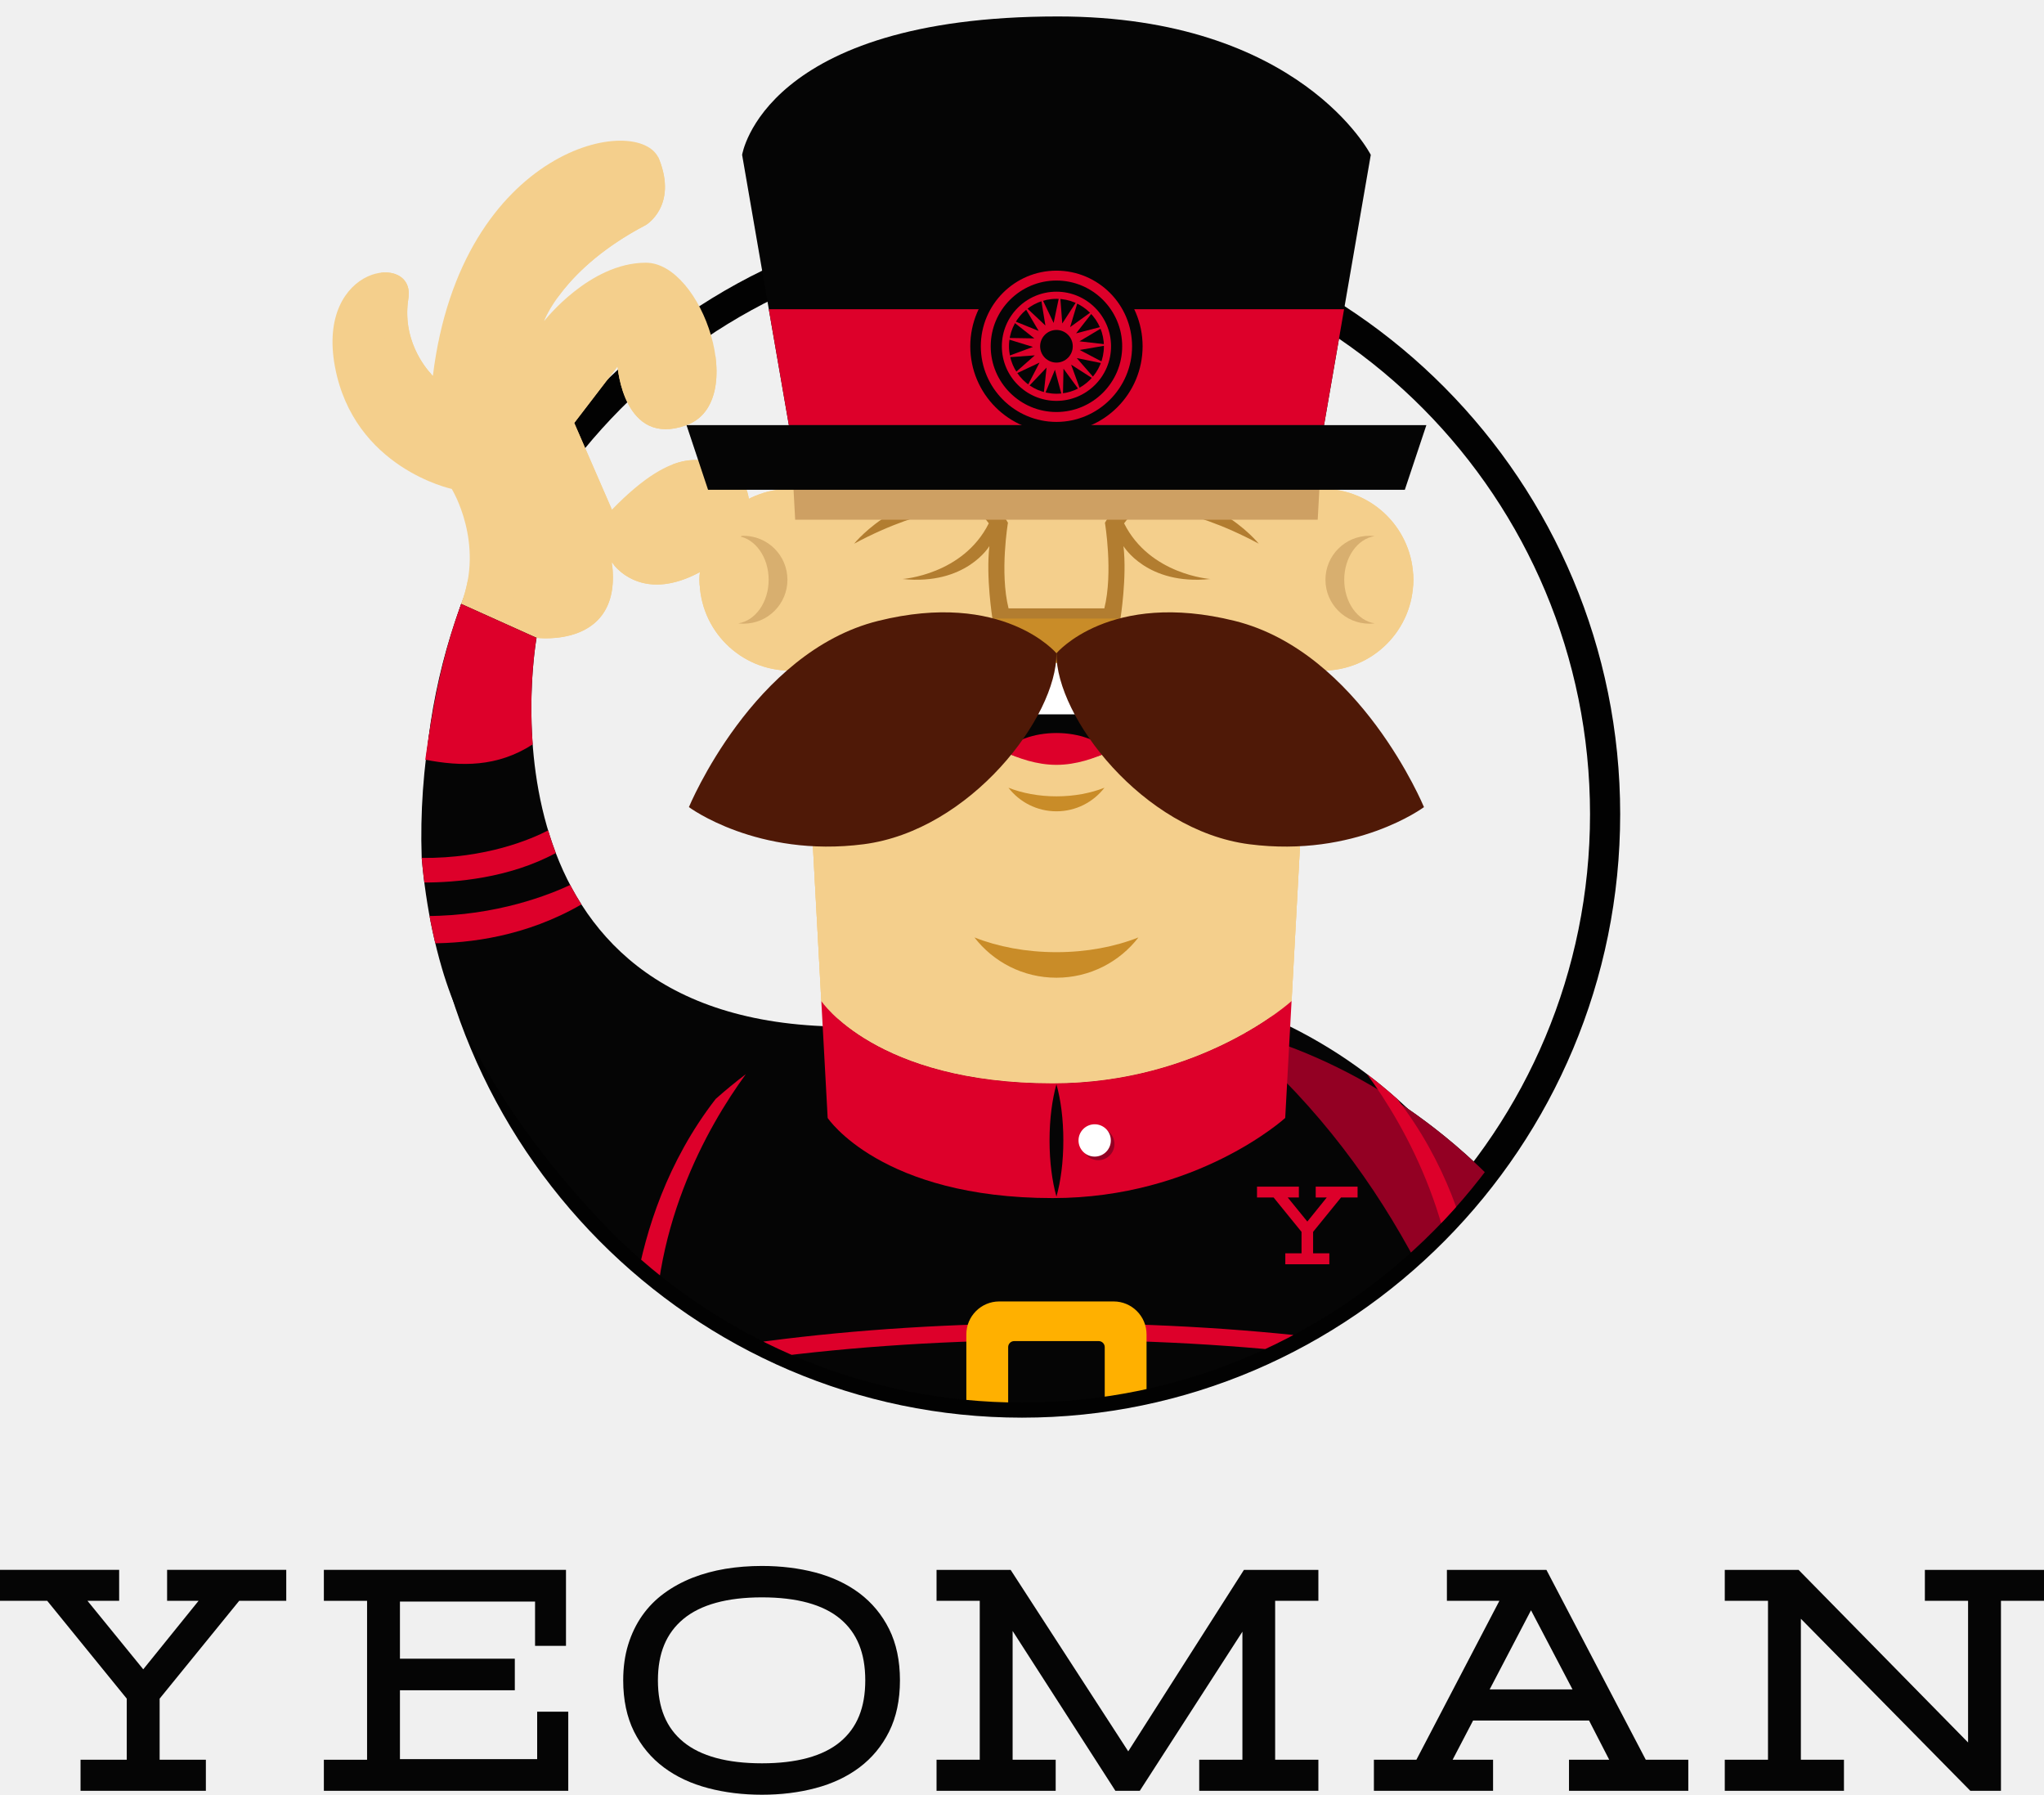
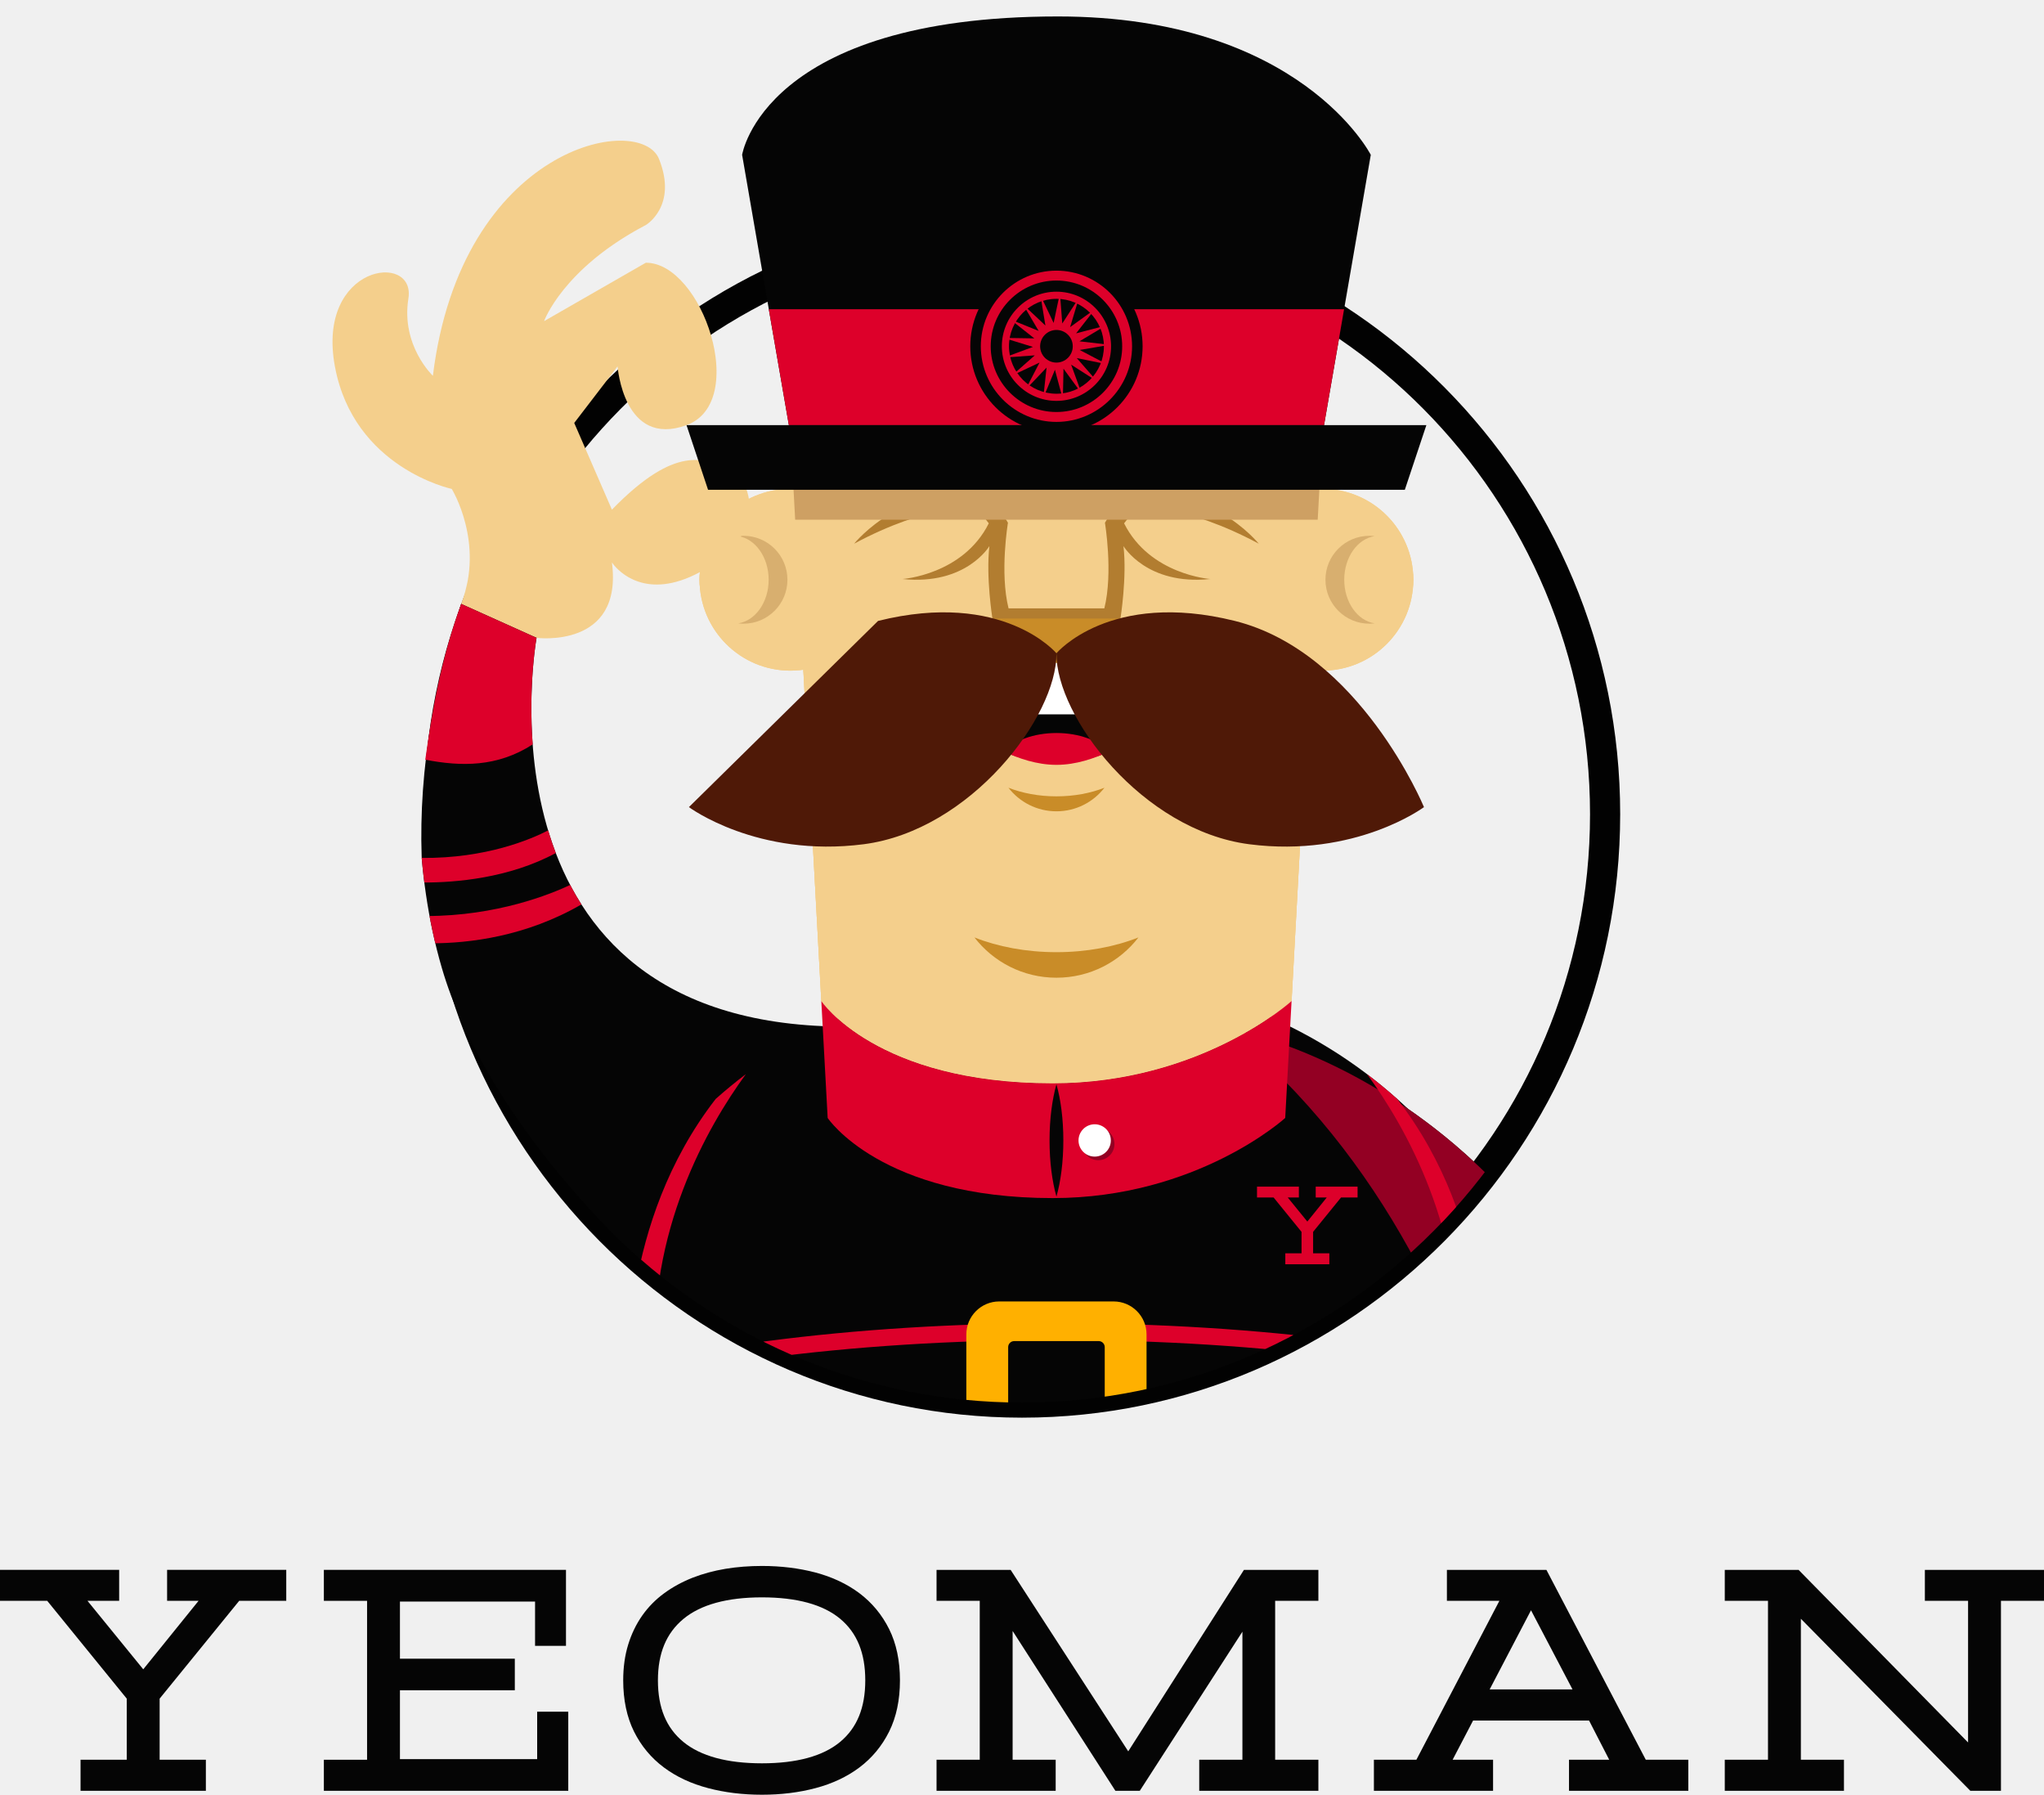
- <svg xmlns="http://www.w3.org/2000/svg" xmlns:xlink="http://www.w3.org/1999/xlink" version="1.1" id="Camada_1" x="0px" y="0px" width="338.924px" height="297.531px" viewBox="0 0 338.924 297.531" enable-background="new 0 0 338.924 297.531" xml:space="preserve">
-   <g>
-     <g>
-       <polygon fill="#050505" points="27.708,265.385 32.924,265.385 23.753,276.739 14.506,265.385 19.757,265.385 19.757,260.251     0,260.251 0,265.385 7.83,265.385 21.017,281.6 21.017,291.731 13.356,291.731 13.356,296.879 34.136,296.879 34.136,291.731     26.47,291.731 26.47,281.6 39.661,265.385 47.465,265.385 47.465,260.251 27.708,260.251   " />
-       <polygon fill="#050505" points="89.07,291.629 66.316,291.629 66.316,280.211 85.363,280.211 85.363,274.979 66.316,274.979     66.316,265.508 88.72,265.508 88.72,272.849 93.848,272.849 93.848,260.251 53.702,260.251 53.702,265.385 60.866,265.385     60.866,291.731 53.702,291.731 53.702,296.879 94.225,296.879 94.225,283.765 89.07,283.765   " />
-       <path fill="#050505" d="M143.474,278.565c0,4.534-1.362,7.875-4.171,10.21c-2.83,2.354-7.191,3.547-12.959,3.547    c-5.785,0-10.173-1.194-13.039-3.549c-2.837-2.333-4.213-5.674-4.213-10.208c0-4.483,1.38-7.811,4.218-10.17    c2.866-2.38,7.251-3.585,13.034-3.585c5.771,0,10.132,1.192,12.957,3.543C142.111,270.694,143.474,274.036,143.474,278.565     M142.493,264.116c-2.061-1.543-4.518-2.695-7.29-3.428c-2.734-0.719-5.719-1.084-8.859-1.084c-2.091,0-4.131,0.157-6.056,0.475    c-1.939,0.323-3.778,0.823-5.472,1.487c-1.721,0.685-3.293,1.543-4.672,2.554c-1.415,1.028-2.645,2.275-3.653,3.705    c-1.001,1.427-1.784,3.048-2.329,4.818c-0.548,1.774-0.826,3.765-0.826,5.922c0,3.244,0.604,6.104,1.794,8.498    c1.191,2.389,2.861,4.391,4.967,5.955c2.062,1.538,4.53,2.689,7.339,3.423c2.746,0.724,5.744,1.09,8.908,1.09    c3.147,0,6.13-0.366,8.859-1.09c2.788-0.733,5.242-1.888,7.29-3.423c2.086-1.564,3.749-3.566,4.938-5.957    c1.191-2.385,1.794-5.248,1.794-8.496c0-3.25-0.603-6.107-1.794-8.495C146.242,267.685,144.579,265.681,142.493,264.116" />
-       <polygon fill="#050505" points="187.078,290.338 167.577,260.254 155.292,260.254 155.292,265.383 162.457,265.383     162.457,291.731 155.292,291.731 155.292,296.879 175.047,296.879 175.047,291.731 167.907,291.731 167.907,270.382     184.947,296.879 188.994,296.879 206.01,270.499 206.01,291.731 198.848,291.731 198.848,296.879 218.605,296.879     218.605,291.731 211.438,291.731 211.438,265.383 218.605,265.383 218.605,260.254 206.264,260.254   " />
-       <path fill="#050505" d="M247.006,280.072l6.857-13.12l6.883,13.12H247.006z M256.418,260.254h-16.5v5.131h8.701l-13.76,26.346    h-7.047v5.151h19.76v-5.151h-6.707l3.396-6.505h19.225l3.346,6.505h-6.67v5.151h19.783v-5.151h-7.051L256.418,260.254z" />
-       <polygon fill="#050505" points="319.17,260.254 319.17,265.385 326.334,265.385 326.334,288.867 298.232,260.254 285.992,260.254     285.992,265.385 293.158,265.385 293.158,291.731 285.992,291.731 285.992,296.882 305.754,296.882 305.754,291.731     298.611,291.731 298.611,268.359 326.711,296.882 331.787,296.882 331.787,265.385 338.924,265.385 338.924,260.254   " />
+ <svg xmlns="http://www.w3.org/2000/svg" xmlns:xlink="http://www.w3.org/1999/xlink" width="338.924" height="297.531">
+   <g fill="#050505">
+     <polygon points="27.708,265.385 32.924,265.385 23.753,276.739 14.506,265.385 19.757,265.385 19.757,260.251 0,260.251 0,265.385 7.83,265.385 21.017,281.6 21.017,291.731 13.356,291.731 13.356,296.879 34.136,296.879 34.136,291.731 26.47,291.731 26.47,281.6 39.661,265.385 47.465,265.385 47.465,260.251 27.708,260.251" />
+     <polygon points="89.07,291.629 66.316,291.629 66.316,280.211 85.363,280.211 85.363,274.979 66.316,274.979 66.316,265.508 88.72,265.508 88.72,272.849 93.848,272.849 93.848,260.251 53.702,260.251 53.702,265.385 60.866,265.385 60.866,291.731 53.702,291.731 53.702,296.879 94.225,296.879 94.225,283.765 89.07,283.765" />
+     <path d="M143.474 278.565c0 4.534-1.362 7.875-4.171 10.21-2.83 2.354-7.191 3.547-12.959 3.547-5.785 0-10.173-1.194-13.039-3.549-2.837-2.333-4.213-5.674-4.213-10.208 0-4.483 1.38-7.811 4.218-10.17 2.866-2.38 7.251-3.585 13.034-3.585 5.771 0 10.132 1.192 12.957 3.543 2.81 2.341 4.173 5.683 4.173 10.212m-.981-14.449c-2.061-1.543-4.518-2.695-7.29-3.428-2.734-.719-5.719-1.084-8.859-1.084-2.091 0-4.131.157-6.056.475-1.939.323-3.778.823-5.472 1.487-1.721.685-3.293 1.543-4.672 2.554-1.415 1.028-2.645 2.275-3.653 3.705-1.001 1.427-1.784 3.048-2.329 4.818-.548 1.774-.826 3.765-.826 5.922 0 3.244.604 6.104 1.794 8.498 1.191 2.389 2.861 4.391 4.967 5.955 2.062 1.538 4.53 2.689 7.339 3.423 2.746.724 5.744 1.09 8.908 1.09 3.147 0 6.13-.366 8.859-1.09 2.788-.733 5.242-1.888 7.29-3.423 2.086-1.564 3.749-3.566 4.938-5.957 1.191-2.385 1.794-5.248 1.794-8.496 0-3.25-.603-6.107-1.794-8.495-1.189-2.385-2.852-4.389-4.938-5.954" />
+     <polygon points="187.078,290.338 167.577,260.254 155.292,260.254 155.292,265.383 162.457,265.383 162.457,291.731 155.292,291.731 155.292,296.879 175.047,296.879 175.047,291.731 167.907,291.731 167.907,270.382 184.947,296.879 188.994,296.879 206.01,270.499 206.01,291.731 198.848,291.731 198.848,296.879 218.605,296.879 218.605,291.731 211.438,291.731 211.438,265.383 218.605,265.383 218.605,260.254 206.264,260.254" />
+     <path d="M247.006 280.072l6.857-13.12 6.883 13.12h-13.74zm9.412-19.818h-16.5v5.131h8.701l-13.76 26.346h-7.047v5.151h19.76v-5.151h-6.707l3.396-6.505h19.225l3.346 6.505h-6.67v5.151h19.783v-5.151h-7.051l-16.476-31.477z" />
+     <polygon points="319.17,260.254 319.17,265.385 326.334,265.385 326.334,288.867 298.232,260.254 285.992,260.254 285.992,265.385 293.158,265.385 293.158,291.731 285.992,291.731 285.992,296.882 305.754,296.882 305.754,291.731 298.611,291.731 298.611,268.359 326.711,296.882 331.787,296.882 331.787,265.385 338.924,265.385 338.924,260.254" />
+   </g>
+   <path fill="#020202" d="M169.461 235.02c-54.69 0-99.186-44.88-99.186-100.045 0-55.163 44.495-100.041 99.186-100.041 54.691 0 99.188 44.878 99.188 100.041-.001 55.165-44.497 100.045-99.188 100.045zm0-195.086c-51.934 0-94.186 42.635-94.186 95.041 0 52.408 42.252 95.045 94.186 95.045 51.936 0 94.188-42.637 94.188-95.045-.001-52.406-42.253-95.041-94.188-95.041z" />
+   <defs>
+     <path id="a" d="M223.586 54.141v-.256l5.641-28.21s-12.537-28.837-54.537-25.389c-42.002 3.448-47.33 13.165-54.226 24.762l4.074 18.493-7.836 5.015s-2.821-8.463-7.209-8.776c0 0 6.582-9.403 1.881-15.985-4.702-6.583-29.777-5.956-39.494 27.269 0 0-1.253-10.03-5.328-10.03s-19.12 5.329-15.045 21c4.074 15.672 18.18 20.374 22.881 22.254 0 0 2.193 2.821 1.254 6.582-.494 1.975-11.868 37.133-2.368 69.633 7.095 24.27 29.774 45.357 29.774 45.357 17.322 16.523 40.693 26.658 66.413 26.658 53.395 0 96.688-43.67 96.688-97.545-.001-33.635-16.883-63.297-42.563-80.832z" />
+   </defs>
+   <clipPath id="b">
+     <use xlink:href="#a" overflow="visible" />
+   </clipPath>
+   <g clip-path="url(#b)">
+     <path fill="#F4CF8C" d="M281.574 280.104s1.611 21.884-4.326 26.259c0 0-1.25 8.75-9.688 9.061 0 0-1.875 5.002-10.625 2.5-8.75-2.5-16.25-28.125-16.25-28.125s26.465-22.515 40.889-9.695z" />
+     <path fill="#050505" d="M203.561 170.528s70.271 11.314 78.014 109.576c0 0-13.102 8.337-26.799 8.933-.001.001 1.191-75.63-51.215-118.509z" />
+     <g fill="#DD002A">
+       <path d="M272.746 236.849c-3.832 1.867-11.969 5.08-24.627 6.383.445 1.627.863 3.234 1.25 4.816 4.988-.754 14.07-2.602 24.814-6.932-.464-1.449-.941-2.877-1.437-4.267zM244.652 231.989c.549 1.59 1.068 3.17 1.559 4.734 4.617-.469 14.965-1.93 24.133-6.082-.639-1.537-1.301-3.027-1.977-4.486-3.371 1.553-10.844 4.313-23.715 5.834zM281.574 280.104c-.709-8.996-1.945-17.256-3.602-24.852-5.326 3.303-13.848 7.314-25.383 8.855 2.342 14.863 2.186 24.929 2.186 24.929 13.698-.594 26.799-8.932 26.799-8.932z" />
    </g>
-     <path fill="#020202" d="M169.461,235.02c-54.69,0-99.186-44.88-99.186-100.045c0-55.163,44.495-100.041,99.186-100.041   c54.691,0,99.188,44.878,99.188,100.041C268.648,190.14,224.152,235.02,169.461,235.02z M169.461,39.934   c-51.934,0-94.186,42.635-94.186,95.041c0,52.408,42.252,95.045,94.186,95.045c51.936,0,94.188-42.637,94.188-95.045   C263.648,82.569,221.396,39.934,169.461,39.934z" />
-     <g>
-       <defs>
-         <path id="SVGID_1_" d="M223.586,54.141v-0.256l5.641-28.21c0,0-12.537-28.837-54.537-25.389     c-42.002,3.448-47.33,13.165-54.226,24.762l4.074,18.493l-7.836,5.015c0,0-2.821-8.463-7.209-8.776c0,0,6.582-9.403,1.881-15.985     c-4.702-6.583-29.777-5.956-39.494,27.269c0,0-1.253-10.03-5.328-10.03s-19.12,5.329-15.045,21     c4.074,15.672,18.18,20.374,22.881,22.254c0,0,2.193,2.821,1.254,6.582c-0.494,1.975-11.868,37.133-2.368,69.633     c7.095,24.27,29.774,45.357,29.774,45.357c17.322,16.523,40.693,26.658,66.413,26.658c53.395,0,96.688-43.67,96.688-97.545     C266.148,101.338,249.266,71.676,223.586,54.141z" />
-       </defs>
-       <clipPath id="SVGID_2_">
-         <use xlink:href="#SVGID_1_" overflow="visible" />
-       </clipPath>
-       <g clip-path="url(#SVGID_2_)">
-         <path fill="#F4CF8C" d="M281.574,280.104c0,0,1.611,21.884-4.326,26.259c0,0-1.25,8.75-9.688,9.061c0,0-1.875,5.002-10.625,2.5     c-8.75-2.5-16.25-28.125-16.25-28.125S267.15,267.284,281.574,280.104z" />
-         <path fill="#050505" d="M203.561,170.528c0,0,70.271,11.314,78.014,109.576c0,0-13.102,8.337-26.799,8.933     C254.775,289.038,255.967,213.407,203.561,170.528z" />
-         <g>
-           <path fill="#DD002A" d="M272.746,236.849c-3.832,1.867-11.969,5.08-24.627,6.383c0.445,1.627,0.863,3.234,1.25,4.816      c4.988-0.754,14.07-2.602,24.814-6.932C273.719,239.667,273.242,238.239,272.746,236.849z" />
-           <path fill="#DD002A" d="M244.652,231.989c0.549,1.59,1.068,3.17,1.559,4.734c4.617-0.469,14.965-1.93,24.133-6.082      c-0.639-1.537-1.301-3.027-1.977-4.486C264.996,227.708,257.523,230.468,244.652,231.989z" />
-           <path fill="#DD002A" d="M281.574,280.104c-0.709-8.996-1.945-17.256-3.602-24.852c-5.326,3.303-13.848,7.314-25.383,8.855      c2.342,14.863,2.186,24.929,2.186,24.929C268.473,288.442,281.574,280.104,281.574,280.104z" />
-         </g>
-         <g>
-           <g>
-             <circle fill="#F4CF8C" cx="131.07" cy="96.11" r="15.072" />
-             <circle fill="#F4CF8C" cx="131.07" cy="96.11" r="15.072" />
-             <path fill="#F4CF8C" d="M115.998,96.11c0,0.463,0.023,0.92,0.065,1.373c1.074-0.456,2.218-1.05,3.438-1.831       c7.143-4.563,7.354-10.004,5.759-13.452C119.82,84.474,115.998,89.845,115.998,96.11z" />
-             <circle fill="#F4CF8C" cx="123.283" cy="96.11" r="7.285" />
-             <g>
-               <path fill="#D8AF6F" d="M123.283,88.825c-0.296,0-0.585,0.022-0.871,0.057c2.84,0.431,5.042,3.5,5.042,7.228        c0,3.729-2.202,6.797-5.042,7.229c0.286,0.034,0.575,0.057,0.871,0.057c4.023,0,7.285-3.262,7.285-7.286        C130.568,92.087,127.307,88.825,123.283,88.825z" />
-               <path fill="#F4CF8C" d="M122.412,88.882c-0.226-0.035-0.453-0.057-0.686-0.057c-3.164,0-5.729,3.262-5.729,7.285        C115.998,92.382,118.8,89.313,122.412,88.882z" />
-               <path fill="#F4CF8C" d="M115.998,96.11c0,4.024,2.564,7.286,5.729,7.286c0.232,0,0.46-0.023,0.686-0.057        C118.8,102.908,115.998,99.839,115.998,96.11z" />
-             </g>
-           </g>
-           <g>
-             <circle fill="#F4CF8C" cx="219.277" cy="96.11" r="15.072" />
-             <circle fill="#F4CF8C" cx="219.277" cy="96.11" r="15.072" />
-             <circle fill="#F4CF8C" cx="227.063" cy="96.11" r="7.286" />
-             <g>
-               <path fill="#D8AF6F" d="M222.893,96.11c0-3.728,2.203-6.797,5.041-7.228c-0.285-0.035-0.574-0.057-0.871-0.057        c-4.023,0-7.285,3.262-7.285,7.285c0,4.024,3.262,7.286,7.285,7.286c0.297,0,0.586-0.023,0.871-0.057        C225.096,102.908,222.893,99.839,222.893,96.11z" />
-               <path fill="#F4CF8C" d="M234.35,96.11c0-4.023-2.566-7.285-5.729-7.285c-0.232,0-0.461,0.022-0.688,0.057        C231.547,89.313,234.35,92.382,234.35,96.11z" />
-               <path fill="#F4CF8C" d="M227.934,103.339c0.227,0.034,0.455,0.057,0.688,0.057c3.162,0,5.729-3.262,5.729-7.286        C234.35,99.839,231.547,102.908,227.934,103.339z" />
-             </g>
-           </g>
-         </g>
-         <g>
-           <path fill="#F4CF8C" d="M88.966,105.74c0,0,14.375,1.875,12.5-12.5c0,0,5,7.812,16.249,0.625      c11.251-7.187,5.312-16.562,2.188-16.874c-3.125-0.313-7.5-3.751-18.438,7.5l-6.25-14.375l7.188-9.375      c0,0,0.987,13.542,11.431,9.74c10.444-3.802,2.632-26.927-6.743-26.927S90.216,53.24,90.216,53.24s3.125-8.749,16.875-15.937      c0,0,5.312-3.125,2.187-10.938c-3.124-7.812-32.812-2.188-37.499,35.937c0,0-5.312-5-4.062-12.812s-15.312-5.625-12.188,11.25      c3.125,16.875,19.376,20.312,19.376,20.312s5.517,8.926,1.562,19.062C76.466,100.115,82.716,107.928,88.966,105.74z" />
-           <g>
-             <path fill="#F4CF8C" d="M117.715,93.865c11.251-7.187,5.312-16.562,2.188-16.874c-1.921-0.192-4.318-1.561-8.419,0.024       l3.684,7.585c0,0-0.757,10.849-12.867,8.073c0,0-0.127,0.427-0.443,1.077C103.229,95.359,108.268,99.902,117.715,93.865z" />
-             <path fill="#F4CF8C" d="M101.57,94.298c-1.872,3.36-8.364,9.813-23.969,1.769c-0.297,1.406-0.578,2.656-1.136,4.049       c0,0,6.25,7.813,12.5,5.625C88.966,105.74,102.612,107.514,101.57,94.298z" />
-           </g>
-           <path fill="#F4CF8C" d="M102.403,60.741c0,0,0.987,13.542,11.431,9.74c4.271-1.555,5.488-6.341,4.795-11.456      c-2.606,2.697-10.653,9.542-13.805-4.954L90.442,70.723l-11.354,6.56l14.129-3.532l8.248,10.74l-6.25-14.375L102.403,60.741z" />
-           <path fill="#F4CF8C" d="M92.568,49.178c2.327-3.201,6.707-7.79,14.522-11.875c0,0,5.312-3.125,2.187-10.938      c-0.053-0.134-0.116-0.263-0.186-0.389c-0.741,2.364-2.188,5.18-5.024,7.152c-5.804,4.038-26.492,18.417-19.933,40.116      C84.135,73.246,81.48,59.82,92.568,49.178z" />
-           <path fill="#F4CF8C" d="M71.482,61.997c-1.098-1.191-4.837-5.816-3.767-12.506c0.494-3.086-1.795-4.604-4.549-4.28      c-0.49,8.401,0.667,25.425,17.184,30.305C80.351,75.516,74.095,72.543,71.482,61.997z" />
-         </g>
-         <path fill="#050505" d="M76.466,100.115l12.5,5.625c0,0-11.251,61.874,47.5,64.374c0,0,0.413,39.797-35.836,39.174     C100.63,209.288,52.72,171.231,76.466,100.115z" />
-         <path fill="#DD002A" d="M91.44,139.399c-0.191-0.566-0.372-1.135-0.543-1.703c-0.003-0.01-0.007-0.021-0.011-0.033     c-2.776,1.439-10.246,4.67-20.958,4.564c0.049,1.381,0.13,2.736,0.231,4.076c5.381,0.016,14.255-0.711,21.998-4.887     c-0.006-0.014-0.011-0.029-0.016-0.043c-0.223-0.584-0.431-1.17-0.631-1.758C91.487,139.544,91.464,139.472,91.44,139.399z" />
-         <path fill="#DD002A" d="M95.401,148.265c-0.296-0.514-0.579-1.031-0.853-1.553c-0.002-0.002-0.003-0.004-0.004-0.006     c-3.2,1.516-12.116,5.143-23.809,5.152c0.205,1.537,0.444,3.045,0.713,4.523c6.359,0.006,15.767-1.123,24.961-6.447     c-0.01-0.014-0.018-0.029-0.026-0.043c-0.322-0.506-0.63-1.018-0.929-1.533C95.438,148.327,95.42,148.296,95.401,148.265z" />
-         <path fill="#DD002A" d="M76.466,100.115c-3.394,9.297-4.824,17.829-5.949,25.829c5.943,1.146,11.942,1.254,17.81-2.539     c-0.747-10.02,0.64-17.665,0.64-17.665L76.466,100.115z" />
-         <g>
-           <g>
-             <path fill="#050505" d="M94.633,258.868l76.568,98.746c0,0,2.994,1.07,4.277-0.428v-98.318H94.633z" />
-           </g>
-           <g>
-             <path fill="#050505" d="M255.715,258.868l-76.57,98.746c0,0-2.992,1.07-4.277-0.428v-98.318H255.715z" />
-           </g>
-         </g>
-         <path fill="#050505" d="M210.42,168.544h-35.246h-35.248c-75.035,32.951-57.566,157.218-57.566,157.218h93.299v-56.826     l5.162,56.826h87.168C267.988,325.762,285.457,201.495,210.42,168.544z" />
-         <path fill="#F4CF8C" d="M240.686,289.799c0,0,7.5,25.625,16.25,28.125c8.75,2.502,10.625-2.5,10.625-2.5     c2.465-0.09,4.311-0.902,5.697-2.004c0.596-8.994,1-22.18-0.041-37.093C258.795,274.394,240.686,289.799,240.686,289.799z" />
-         <path fill="#930023" d="M273.646,284.2c-1.055-26.695-6.416-61.053-24.4-86.768c-21.543-23.008-45.686-26.904-45.686-26.904     c52.406,42.879,51.215,118.509,51.215,118.509C261.781,288.733,268.625,286.403,273.646,284.2z" />
-         <path fill="#DD002A" d="M85.395,245.972c-0.243,1.143-0.476,2.287-0.697,3.428c20.736-7.637,53.545-12.57,90.477-12.57     s69.738,4.934,90.475,12.57c-0.221-1.141-0.453-2.285-0.695-3.428c-20.771-7.494-53.26-12.318-89.779-12.318     C138.653,233.653,106.164,238.478,85.395,245.972z" />
-         <path fill="#DD002A" d="M89.502,230.278c-0.324,1.027-0.637,2.059-0.939,3.088c20.826-6.865,51.896-11.225,86.611-11.225     c34.715,0,65.785,4.359,86.609,11.225c-0.301-1.029-0.615-2.061-0.938-3.088c-20.818-6.689-51.479-10.918-85.672-10.918     C140.979,219.36,110.318,223.589,89.502,230.278z" />
-         <path fill="#DD002A" d="M118.669,182.185c-16.069,20.713-14.336,45.91-14.336,45.91l4.368-1.984     c-1.374-21.98,8.659-39.393,14.97-48.037C121.938,179.388,120.271,180.759,118.669,182.185z" />
-         <path fill="#DD002A" d="M226.676,178.073c6.311,8.645,16.344,26.057,14.971,48.037l4.367,1.984c0,0,1.734-25.197-14.336-45.908     C230.078,180.759,228.41,179.388,226.676,178.073z" />
-         <path fill="#DD002A" d="M175.658,268.937l5.162,56.826h87.168c0,0,5.363-38.156-2.621-77.789l-4.459-1.449     c7.301,19.955,3.895,73.972,3.895,73.972h-79.326l-7.471-83.851h-6.083l-0.804,83.851H86.441     c-3.893-37.958,2.19-73.728,2.19-73.728l-3.607,0.984c-8.049,39.71-2.665,78.009-2.665,78.009h93.299V268.937z" />
-         <path fill="#F4CF8C" d="M214.162,165.954c0,0-14.984,13.652-39.625,13.652c-29.303,0-38.352-13.652-38.352-13.652l-5.188-95.474     h88.35L214.162,165.954z" />
-         <path fill="#F4CF8C" d="M214.162,165.954c0,0-14.984,13.652-39.625,13.652c-29.303,0-38.352-13.652-38.352-13.652l-5.188-95.474     h88.35L214.162,165.954z" />
-         <path fill="#F4CF8C" d="M214.162,165.954c0,0-14.984,13.652-39.625,13.652c-29.303,0-38.352-13.652-38.352-13.652l-5.188-95.474     h88.35L214.162,165.954z" />
-         <path fill="#B27D30" d="M186.391,86.757l2.182-2.778c0,0,7.941-0.397,20.15,6.153c0,0-8.836-10.918-22.137-7.246l0.4-2.382     l-3.773,6.154c0,0,1.389,8.238-0.098,14.193h-15.883c-1.489-5.956-0.099-14.193-0.099-14.193l-3.771-6.154l0.396,2.382     c-13.3-3.672-22.134,7.246-22.134,7.246c12.209-6.55,20.149-6.153,20.149-6.153l2.183,2.778     c-4.268,8.536-14.292,9.231-14.292,9.231c10.521,1.092,14.393-5.458,14.393-5.458c-0.596,5.161,0.495,11.957,0.495,11.957     l10.57,7.448l0.051-0.05l0.051,0.05l10.57-7.448c0,0,1.09-6.795,0.494-11.957c0,0,3.871,6.551,14.393,5.458     C200.682,95.988,190.656,95.293,186.391,86.757z" />
-         <ellipse fill="#050505" cx="175.173" cy="117.675" rx="14.491" ry="8.685" />
-         <path fill="#DD002A" d="M175.174,126.796c3.279,0,6.303-1.088,8.73-2.189c-1.701-1.84-4.973-3.088-8.73-3.088     c-3.76,0-7.031,1.248-8.732,3.088C168.87,125.708,171.895,126.796,175.174,126.796z" />
-         <path fill="#FFFFFF" d="M175.174,108.991c-8.004,0-14.491,3.889-14.491,8.685c0,0.251,0.021,0.499,0.056,0.745h28.869     c0.035-0.247,0.057-0.494,0.057-0.745C189.664,112.879,183.176,108.991,175.174,108.991z" />
-         <path fill="#C98C28" d="M175.174,132.017c-2.941,0-5.676-0.525-7.961-1.428c1.831,2.373,4.711,3.91,7.961,3.91     c3.248,0,6.129-1.537,7.959-3.91C180.85,131.491,178.115,132.017,175.174,132.017z" />
-         <path fill="#C98C28" d="M175.174,157.851c-5.024,0-9.696-0.9-13.599-2.443c3.13,4.055,8.048,6.678,13.599,6.678     s10.469-2.623,13.598-6.678C184.867,156.95,180.197,157.851,175.174,157.851z" />
-         <polygon fill="#CEA063" points="131.851,86.159 218.496,86.159 219.348,70.48 130.998,70.48    " />
-         <path fill="#050505" d="M219.543,70.48l7.752-44.809c0,0-11.691-22.943-51.865-22.943c-48.833,0-52.376,22.943-52.376,22.943     l7.751,44.809H219.543z" />
-         <polygon fill="#DD002A" points="127.48,51.264 130.805,70.48 219.543,70.48 222.867,51.264    " />
-         <polygon fill="#050505" points="232.939,81.199 117.407,81.199 113.834,70.48 236.512,70.48    " />
-         <g>
-           <circle fill="#050505" cx="175.173" cy="57.406" r="14.286" />
-           <path fill="#DD002A" d="M175.174,69.944c-6.916,0-12.541-5.624-12.541-12.534c0-6.916,5.625-12.541,12.541-12.541      c6.914,0,12.539,5.625,12.539,12.541C187.713,64.32,182.088,69.944,175.174,69.944z M175.174,46.507      c-6.012,0-10.901,4.891-10.901,10.902c0,6.007,4.89,10.895,10.901,10.895c6.01,0,10.902-4.888,10.902-10.895      C186.076,51.398,181.184,46.507,175.174,46.507z" />
-           <path fill="#DD002A" d="M175.174,66.457c-4.992,0-9.053-4.059-9.053-9.049c0-4.991,4.061-9.052,9.053-9.052      c4.99,0,9.053,4.061,9.053,9.052C184.227,62.397,180.164,66.457,175.174,66.457z M175.174,49.539      c-4.34,0-7.871,3.53-7.871,7.868c0,4.337,3.531,7.866,7.871,7.866c4.338,0,7.869-3.529,7.869-7.866      C183.043,53.069,179.512,49.539,175.174,49.539z" />
-           <polygon fill="#DD002A" points="177.438,54.232 181.557,51.259 178.432,55.263 183.346,53.979 178.986,56.584 184.031,57.161       179.025,58.017 183.521,60.377 178.545,59.365 181.883,63.191 177.609,60.449 179.342,65.223 176.344,61.123 176.236,66.2       174.922,61.293 172.988,65.99 173.535,60.939 170.033,64.618 172.368,60.109 167.773,62.275 171.582,58.912 166.516,59.272       171.279,57.513 166.427,56.018 171.504,56.097 167.519,52.95 172.225,54.86 169.645,50.485 173.344,53.966 172.518,48.954       174.709,53.536 175.75,48.565 176.139,53.628 178.906,49.37     " />
-           <path fill="#050505" d="M177.879,57.407c0,1.49-1.213,2.703-2.707,2.703c-1.49,0-2.703-1.213-2.703-2.703      c0-1.496,1.213-2.706,2.703-2.706C176.666,54.702,177.879,55.911,177.879,57.407z" />
-         </g>
-         <path fill="#DD002A" d="M174.537,179.606c-29.288,0-38.342-13.639-38.351-13.652l1.053,19.381c0,0,8.804,13.283,37.315,13.283     c23.973,0,38.553-13.283,38.553-13.283l1.053-19.381C214.145,165.97,199.164,179.606,174.537,179.606z" />
-         <path fill="#050505" d="M175.172,198.368c0.715-2.52,1.145-5.764,1.145-9.305s-0.43-6.785-1.145-9.305     c-0.713,2.52-1.143,5.764-1.143,9.305S174.459,195.849,175.172,198.368z" />
-         <circle fill="#930023" cx="182.109" cy="189.659" r="2.68" />
-         <circle fill="#FFFFFF" cx="181.514" cy="189.063" r="2.68" />
-         <path fill="#FFB000" d="M184.656,215.753h-18.967c-3.009,0-5.457,2.449-5.457,5.459v13.494c0,3.01,2.448,5.459,5.457,5.459     h18.967c3.01,0,5.457-2.449,5.457-5.459v-13.494C190.113,218.202,187.666,215.753,184.656,215.753z M183.18,223.327v9.264     c0,0.553-0.449,1.002-1,1.002h-14.012c-0.552,0-1-0.449-1-1.002v-9.264c0-0.553,0.448-1.002,1-1.002h14.012     C182.73,222.325,183.18,222.774,183.18,223.327z" />
-         <polygon fill="#C98C28" points="164.638,102.546 175.123,109.934 175.174,109.884 175.225,109.934 185.709,102.546    " />
-         <g>
-           <path fill="#4F1907" d="M175.172,108.296c0,0-8.833-10.521-29.577-5.36s-31.364,30.867-31.364,30.867s11.315,8.438,28.982,6.154      C160.88,137.677,175.273,118.817,175.172,108.296z" />
-           <path fill="#4F1907" d="M175.174,108.296c0,0,8.834-10.521,29.578-5.36c20.742,5.161,31.363,30.867,31.363,30.867      s-11.314,8.438-28.982,6.154C189.467,137.677,175.074,118.817,175.174,108.296z" />
-         </g>
-         <polygon fill="#DD002A" points="218.164,198.519 219.996,198.519 216.775,202.511 213.525,198.519 215.371,198.519      215.371,196.716 208.43,196.716 208.43,198.519 211.18,198.519 215.812,204.218 215.812,207.778 213.121,207.778      213.121,209.587 220.424,209.587 220.424,207.778 217.73,207.778 217.73,204.218 222.363,198.519 225.105,198.519      225.105,196.716 218.164,196.716    " />
-       </g>
+     <circle fill="#F4CF8C" cx="131.07" cy="96.11" r="15.072" />
+     <circle fill="#F4CF8C" cx="131.07" cy="96.11" r="15.072" />
+     <path fill="#F4CF8C" d="M115.998 96.11c0 .463.023.92.065 1.373 1.074-.456 2.218-1.05 3.438-1.831 7.143-4.563 7.354-10.004 5.759-13.452-5.44 2.274-9.262 7.645-9.262 13.91z" />
+     <circle fill="#F4CF8C" cx="123.283" cy="96.11" r="7.285" />
+     <path fill="#D8AF6F" d="M123.283 88.825c-.296 0-.585.022-.871.057 2.84.431 5.042 3.5 5.042 7.228 0 3.729-2.202 6.797-5.042 7.229.286.034.575.057.871.057 4.023 0 7.285-3.262 7.285-7.286 0-4.023-3.261-7.285-7.285-7.285z" />
+     <path fill="#F4CF8C" d="M122.412 88.882c-.226-.035-.453-.057-.686-.057-3.164 0-5.729 3.262-5.729 7.285.001-3.728 2.803-6.797 6.415-7.228z" />
+     <path fill="#F4CF8C" d="M115.998 96.11c0 4.024 2.564 7.286 5.729 7.286.232 0 .46-.023.686-.057-3.613-.431-6.415-3.5-6.415-7.229z" />
+     <circle fill="#F4CF8C" cx="219.277" cy="96.11" r="15.072" />
+     <circle fill="#F4CF8C" cx="219.277" cy="96.11" r="15.072" />
+     <circle fill="#F4CF8C" cx="227.063" cy="96.11" r="7.286" />
+     <path fill="#D8AF6F" d="M222.893 96.11c0-3.728 2.203-6.797 5.041-7.228-.285-.035-.574-.057-.871-.057-4.023 0-7.285 3.262-7.285 7.285 0 4.024 3.262 7.286 7.285 7.286.297 0 .586-.023.871-.057-2.838-.431-5.041-3.5-5.041-7.229z" />
+     <path fill="#F4CF8C" d="M234.35 96.11c0-4.023-2.566-7.285-5.729-7.285-.232 0-.461.022-.688.057 3.614.431 6.417 3.5 6.417 7.228z" />
+     <path fill="#F4CF8C" d="M227.934 103.339c.227.034.455.057.688.057 3.162 0 5.729-3.262 5.729-7.286-.001 3.729-2.804 6.798-6.417 7.229z" />
+     <g fill="#F4CF8C">
+       <path d="M88.966 105.74s14.375 1.875 12.5-12.5c0 0 5 7.812 16.249.625 11.251-7.187 5.312-16.562 2.188-16.874-3.125-.313-7.5-3.751-18.438 7.5l-6.25-14.375 7.188-9.375s.987 13.542 11.431 9.74c10.444-3.802 2.632-26.927-6.743-26.927l-16.875 9.686s3.125-8.749 16.875-15.937c0 0 5.312-3.125 2.187-10.938-3.124-7.812-32.812-2.188-37.499 35.937 0 0-5.312-5-4.062-12.812s-15.312-5.625-12.188 11.25c3.125 16.875 19.376 20.312 19.376 20.312s5.517 8.926 1.562 19.062c-.001.001 6.249 7.814 12.499 5.626zM117.715 93.865c11.251-7.187 5.312-16.562 2.188-16.874-1.921-.192-4.318-1.561-8.419.024l3.684 7.585s-.757 10.849-12.867 8.073c0 0-.127.427-.443 1.077 1.371 1.609 6.41 6.152 15.857.115zM101.57 94.298c-1.872 3.36-8.364 9.813-23.969 1.769-.297 1.406-.578 2.656-1.136 4.049 0 0 6.25 7.813 12.5 5.625.001-.001 13.647 1.773 12.605-11.443zM102.403 60.741s.987 13.542 11.431 9.74c4.271-1.555 5.488-6.341 4.795-11.456-2.606 2.697-10.653 9.542-13.805-4.954l-14.382 16.652-11.354 6.56 14.129-3.532 8.248 10.74-6.25-14.375 7.188-9.375zM92.568 49.178c2.327-3.201 6.707-7.79 14.522-11.875 0 0 5.312-3.125 2.187-10.938-.053-.134-.116-.263-.186-.389-.741 2.364-2.188 5.18-5.024 7.152-5.804 4.038-26.492 18.417-19.933 40.116.001.002-2.654-13.424 8.434-24.066zM71.482 61.997c-1.098-1.191-4.837-5.816-3.767-12.506.494-3.086-1.795-4.604-4.549-4.28-.49 8.401.667 25.425 17.184 30.305.001 0-6.255-2.973-8.868-13.519z" />
    </g>
+     <path fill="#050505" d="M76.466 100.115l12.5 5.625s-11.251 61.874 47.5 64.374c0 0 .413 39.797-35.836 39.174 0 0-47.91-38.057-24.164-109.173z" />
+     <path fill="#DD002A" d="M91.44 139.399c-.191-.566-.372-1.135-.543-1.703l-.011-.033c-2.776 1.439-10.246 4.67-20.958 4.564.049 1.381.13 2.736.231 4.076 5.381.016 14.255-.711 21.998-4.887l-.016-.043c-.223-.584-.431-1.17-.631-1.758l-.07-.216z" />
+     <path fill="#DD002A" d="M95.401 148.265c-.296-.514-.579-1.031-.853-1.553l-.004-.006c-3.2 1.516-12.116 5.143-23.809 5.152.205 1.537.444 3.045.713 4.523 6.359.006 15.767-1.123 24.961-6.447l-.026-.043c-.322-.506-.63-1.018-.929-1.533l-.053-.093z" />
+     <path fill="#DD002A" d="M76.466 100.115c-3.394 9.297-4.824 17.829-5.949 25.829 5.943 1.146 11.942 1.254 17.81-2.539-.747-10.02.64-17.665.64-17.665l-12.501-5.625z" />
+     <path fill="#050505" d="M94.633 258.868l76.568 98.746s2.994 1.07 4.277-.428v-98.318h-80.845z" />
+     <path fill="#050505" d="M255.715 258.868l-76.57 98.746s-2.992 1.07-4.277-.428v-98.318h80.847z" />
+     <path fill="#050505" d="M210.42 168.544h-70.494c-75.035 32.951-57.566 157.218-57.566 157.218h93.299v-56.826l5.162 56.826h87.168c-.001 0 17.468-124.267-57.569-157.218z" />
+     <path fill="#F4CF8C" d="M240.686 289.799s7.5 25.625 16.25 28.125c8.75 2.502 10.625-2.5 10.625-2.5 2.465-.09 4.311-.902 5.697-2.004.596-8.994 1-22.18-.041-37.093-14.422-1.933-32.531 13.472-32.531 13.472z" />
+     <path fill="#930023" d="M273.646 284.2c-1.055-26.695-6.416-61.053-24.4-86.768-21.543-23.008-45.686-26.904-45.686-26.904 52.406 42.879 51.215 118.509 51.215 118.509 7.006-.304 13.85-2.634 18.871-4.837z" />
+     <path fill="#DD002A" d="M85.395 245.972c-.243 1.143-.476 2.287-.697 3.428 20.736-7.637 53.545-12.57 90.477-12.57s69.738 4.934 90.475 12.57c-.221-1.141-.453-2.285-.695-3.428-20.771-7.494-53.26-12.318-89.779-12.318-36.523-.001-69.012 4.824-89.781 12.318z" />
+     <path fill="#DD002A" d="M89.502 230.278c-.324 1.027-.637 2.059-.939 3.088 20.826-6.865 51.896-11.225 86.611-11.225s65.785 4.359 86.609 11.225c-.301-1.029-.615-2.061-.938-3.088-20.818-6.689-51.479-10.918-85.672-10.918-34.194 0-64.855 4.229-85.671 10.918z" />
+     <path fill="#DD002A" d="M118.669 182.185c-16.069 20.713-14.336 45.91-14.336 45.91l4.368-1.984c-1.374-21.98 8.659-39.393 14.97-48.037-1.733 1.314-3.4 2.685-5.002 4.111z" />
+     <path fill="#DD002A" d="M226.676 178.073c6.311 8.645 16.344 26.057 14.971 48.037l4.367 1.984s1.734-25.197-14.336-45.908c-1.6-1.427-3.268-2.798-5.002-4.113z" />
+     <path fill="#DD002A" d="M175.658 268.937l5.162 56.826h87.168s5.363-38.156-2.621-77.789l-4.459-1.449c7.301 19.955 3.895 73.972 3.895 73.972h-79.326l-7.471-83.851h-6.083l-.804 83.851h-84.678c-3.893-37.958 2.19-73.728 2.19-73.728l-3.607.984c-8.049 39.71-2.665 78.009-2.665 78.009h93.299v-56.825z" />
+     <path fill="#F4CF8C" d="M214.162 165.954s-14.984 13.652-39.625 13.652c-29.303 0-38.352-13.652-38.352-13.652l-5.188-95.474h88.35l-5.185 95.474z" />
+     <path fill="#F4CF8C" d="M214.162 165.954s-14.984 13.652-39.625 13.652c-29.303 0-38.352-13.652-38.352-13.652l-5.188-95.474h88.35l-5.185 95.474z" />
+     <path fill="#F4CF8C" d="M214.162 165.954s-14.984 13.652-39.625 13.652c-29.303 0-38.352-13.652-38.352-13.652l-5.188-95.474h88.35l-5.185 95.474z" />
+     <path fill="#B27D30" d="M186.391 86.757l2.182-2.778s7.941-.397 20.15 6.153c0 0-8.836-10.918-22.137-7.246l.4-2.382-3.773 6.154s1.389 8.238-.098 14.193h-15.883c-1.489-5.956-.099-14.193-.099-14.193l-3.771-6.154.396 2.382c-13.3-3.672-22.134 7.246-22.134 7.246 12.209-6.55 20.149-6.153 20.149-6.153l2.183 2.778c-4.268 8.536-14.292 9.231-14.292 9.231 10.521 1.092 14.393-5.458 14.393-5.458-.596 5.161.495 11.957.495 11.957l10.57 7.448.051-.05.051.05 10.57-7.448s1.09-6.795.494-11.957c0 0 3.871 6.551 14.393 5.458.001 0-10.025-.695-14.29-9.231z" />
+     <ellipse fill="#050505" cx="175.173" cy="117.675" rx="14.491" ry="8.685" />
+     <path fill="#DD002A" d="M175.174 126.796c3.279 0 6.303-1.088 8.73-2.189-1.701-1.84-4.973-3.088-8.73-3.088-3.76 0-7.031 1.248-8.732 3.088 2.428 1.101 5.453 2.189 8.732 2.189z" />
+     <path fill="#fff" d="M175.174 108.991c-8.004 0-14.491 3.889-14.491 8.685 0 .251.021.499.056.745h28.869c.035-.247.057-.494.057-.745-.001-4.797-6.489-8.685-14.491-8.685z" />
+     <path fill="#C98C28" d="M175.174 132.017c-2.941 0-5.676-.525-7.961-1.428 1.831 2.373 4.711 3.91 7.961 3.91 3.248 0 6.129-1.537 7.959-3.91-2.283.902-5.018 1.428-7.959 1.428z" />
+     <path fill="#C98C28" d="M175.174 157.851c-5.024 0-9.696-.9-13.599-2.443 3.13 4.055 8.048 6.678 13.599 6.678s10.469-2.623 13.598-6.678c-3.905 1.542-8.575 2.443-13.598 2.443z" />
+     <polygon fill="#CEA063" points="131.851,86.159 218.496,86.159 219.348,70.48 130.998,70.48" />
+     <path fill="#050505" d="M219.543 70.48l7.752-44.809s-11.691-22.943-51.865-22.943c-48.833 0-52.376 22.943-52.376 22.943l7.751 44.809h88.738z" />
+     <polygon fill="#DD002A" points="127.48,51.264 130.805,70.48 219.543,70.48 222.867,51.264" />
+     <polygon fill="#050505" points="232.939,81.199 117.407,81.199 113.834,70.48 236.512,70.48" />
+     <circle fill="#050505" cx="175.173" cy="57.406" r="14.286" />
+     <path fill="#DD002A" d="M175.174 69.944c-6.916 0-12.541-5.624-12.541-12.534 0-6.916 5.625-12.541 12.541-12.541 6.914 0 12.539 5.625 12.539 12.541 0 6.91-5.625 12.534-12.539 12.534zm0-23.437c-6.012 0-10.901 4.891-10.901 10.902 0 6.007 4.89 10.895 10.901 10.895 6.01 0 10.902-4.888 10.902-10.895 0-6.011-4.892-10.902-10.902-10.902z" />
+     <path fill="#DD002A" d="M175.174 66.457c-4.992 0-9.053-4.059-9.053-9.049 0-4.991 4.061-9.052 9.053-9.052 4.99 0 9.053 4.061 9.053 9.052 0 4.989-4.063 9.049-9.053 9.049zm0-16.918c-4.34 0-7.871 3.53-7.871 7.868 0 4.337 3.531 7.866 7.871 7.866 4.338 0 7.869-3.529 7.869-7.866 0-4.338-3.531-7.868-7.869-7.868z" />
+     <polygon fill="#DD002A" points="177.438,54.232 181.557,51.259 178.432,55.263 183.346,53.979 178.986,56.584 184.031,57.161 179.025,58.017 183.521,60.377 178.545,59.365 181.883,63.191 177.609,60.449 179.342,65.223 176.344,61.123 176.236,66.2 174.922,61.293 172.988,65.99 173.535,60.939 170.033,64.618 172.368,60.109 167.773,62.275 171.582,58.912 166.516,59.272 171.279,57.513 166.427,56.018 171.504,56.097 167.519,52.95 172.225,54.86 169.645,50.485 173.344,53.966 172.518,48.954 174.709,53.536 175.75,48.565 176.139,53.628 178.906,49.37" />
+     <path fill="#050505" d="M177.879 57.407c0 1.49-1.213 2.703-2.707 2.703-1.49 0-2.703-1.213-2.703-2.703 0-1.496 1.213-2.706 2.703-2.706 1.494.001 2.707 1.21 2.707 2.706z" />
+     <path fill="#DD002A" d="M174.537 179.606c-29.288 0-38.342-13.639-38.351-13.652l1.053 19.381s8.804 13.283 37.315 13.283c23.973 0 38.553-13.283 38.553-13.283l1.053-19.381c-.015.016-14.996 13.652-39.623 13.652z" />
+     <path fill="#050505" d="M175.172 198.368c.715-2.52 1.145-5.764 1.145-9.305s-.43-6.785-1.145-9.305c-.713 2.52-1.143 5.764-1.143 9.305s.43 6.786 1.143 9.305z" />
+     <circle fill="#930023" cx="182.109" cy="189.659" r="2.68" />
+     <circle fill="#fff" cx="181.514" cy="189.063" r="2.68" />
+     <path fill="#FFB000" d="M184.656 215.753h-18.967c-3.009 0-5.457 2.449-5.457 5.459v13.494c0 3.01 2.448 5.459 5.457 5.459h18.967c3.01 0 5.457-2.449 5.457-5.459v-13.494c0-3.01-2.447-5.459-5.457-5.459zm-1.476 7.574v9.264c0 .553-.449 1.002-1 1.002h-14.012c-.552 0-1-.449-1-1.002v-9.264c0-.553.448-1.002 1-1.002h14.012c.55 0 1 .449 1 1.002z" />
+     <polygon fill="#C98C28" points="164.638,102.546 175.123,109.934 175.174,109.884 175.225,109.934 185.709,102.546" />
+     <g fill="#4F1907">
+       <path d="M175.172 108.296s-8.833-10.521-29.577-5.36l-31.364 30.867s11.315 8.438 28.982 6.154c17.667-2.28 32.06-21.14 31.959-31.661zM175.174 108.296s8.834-10.521 29.578-5.36c20.742 5.161 31.363 30.867 31.363 30.867s-11.314 8.438-28.982 6.154c-17.666-2.28-32.059-21.14-31.959-31.661z" />
+     </g>
+     <polygon fill="#DD002A" points="218.164,198.519 219.996,198.519 216.775,202.511 213.525,198.519 215.371,198.519 215.371,196.716 208.43,196.716 208.43,198.519 211.18,198.519 215.812,204.218 215.812,207.778 213.121,207.778 213.121,209.587 220.424,209.587 220.424,207.778 217.73,207.778 217.73,204.218 222.363,198.519 225.105,198.519 225.105,196.716 218.164,196.716" />
  </g>
</svg>
